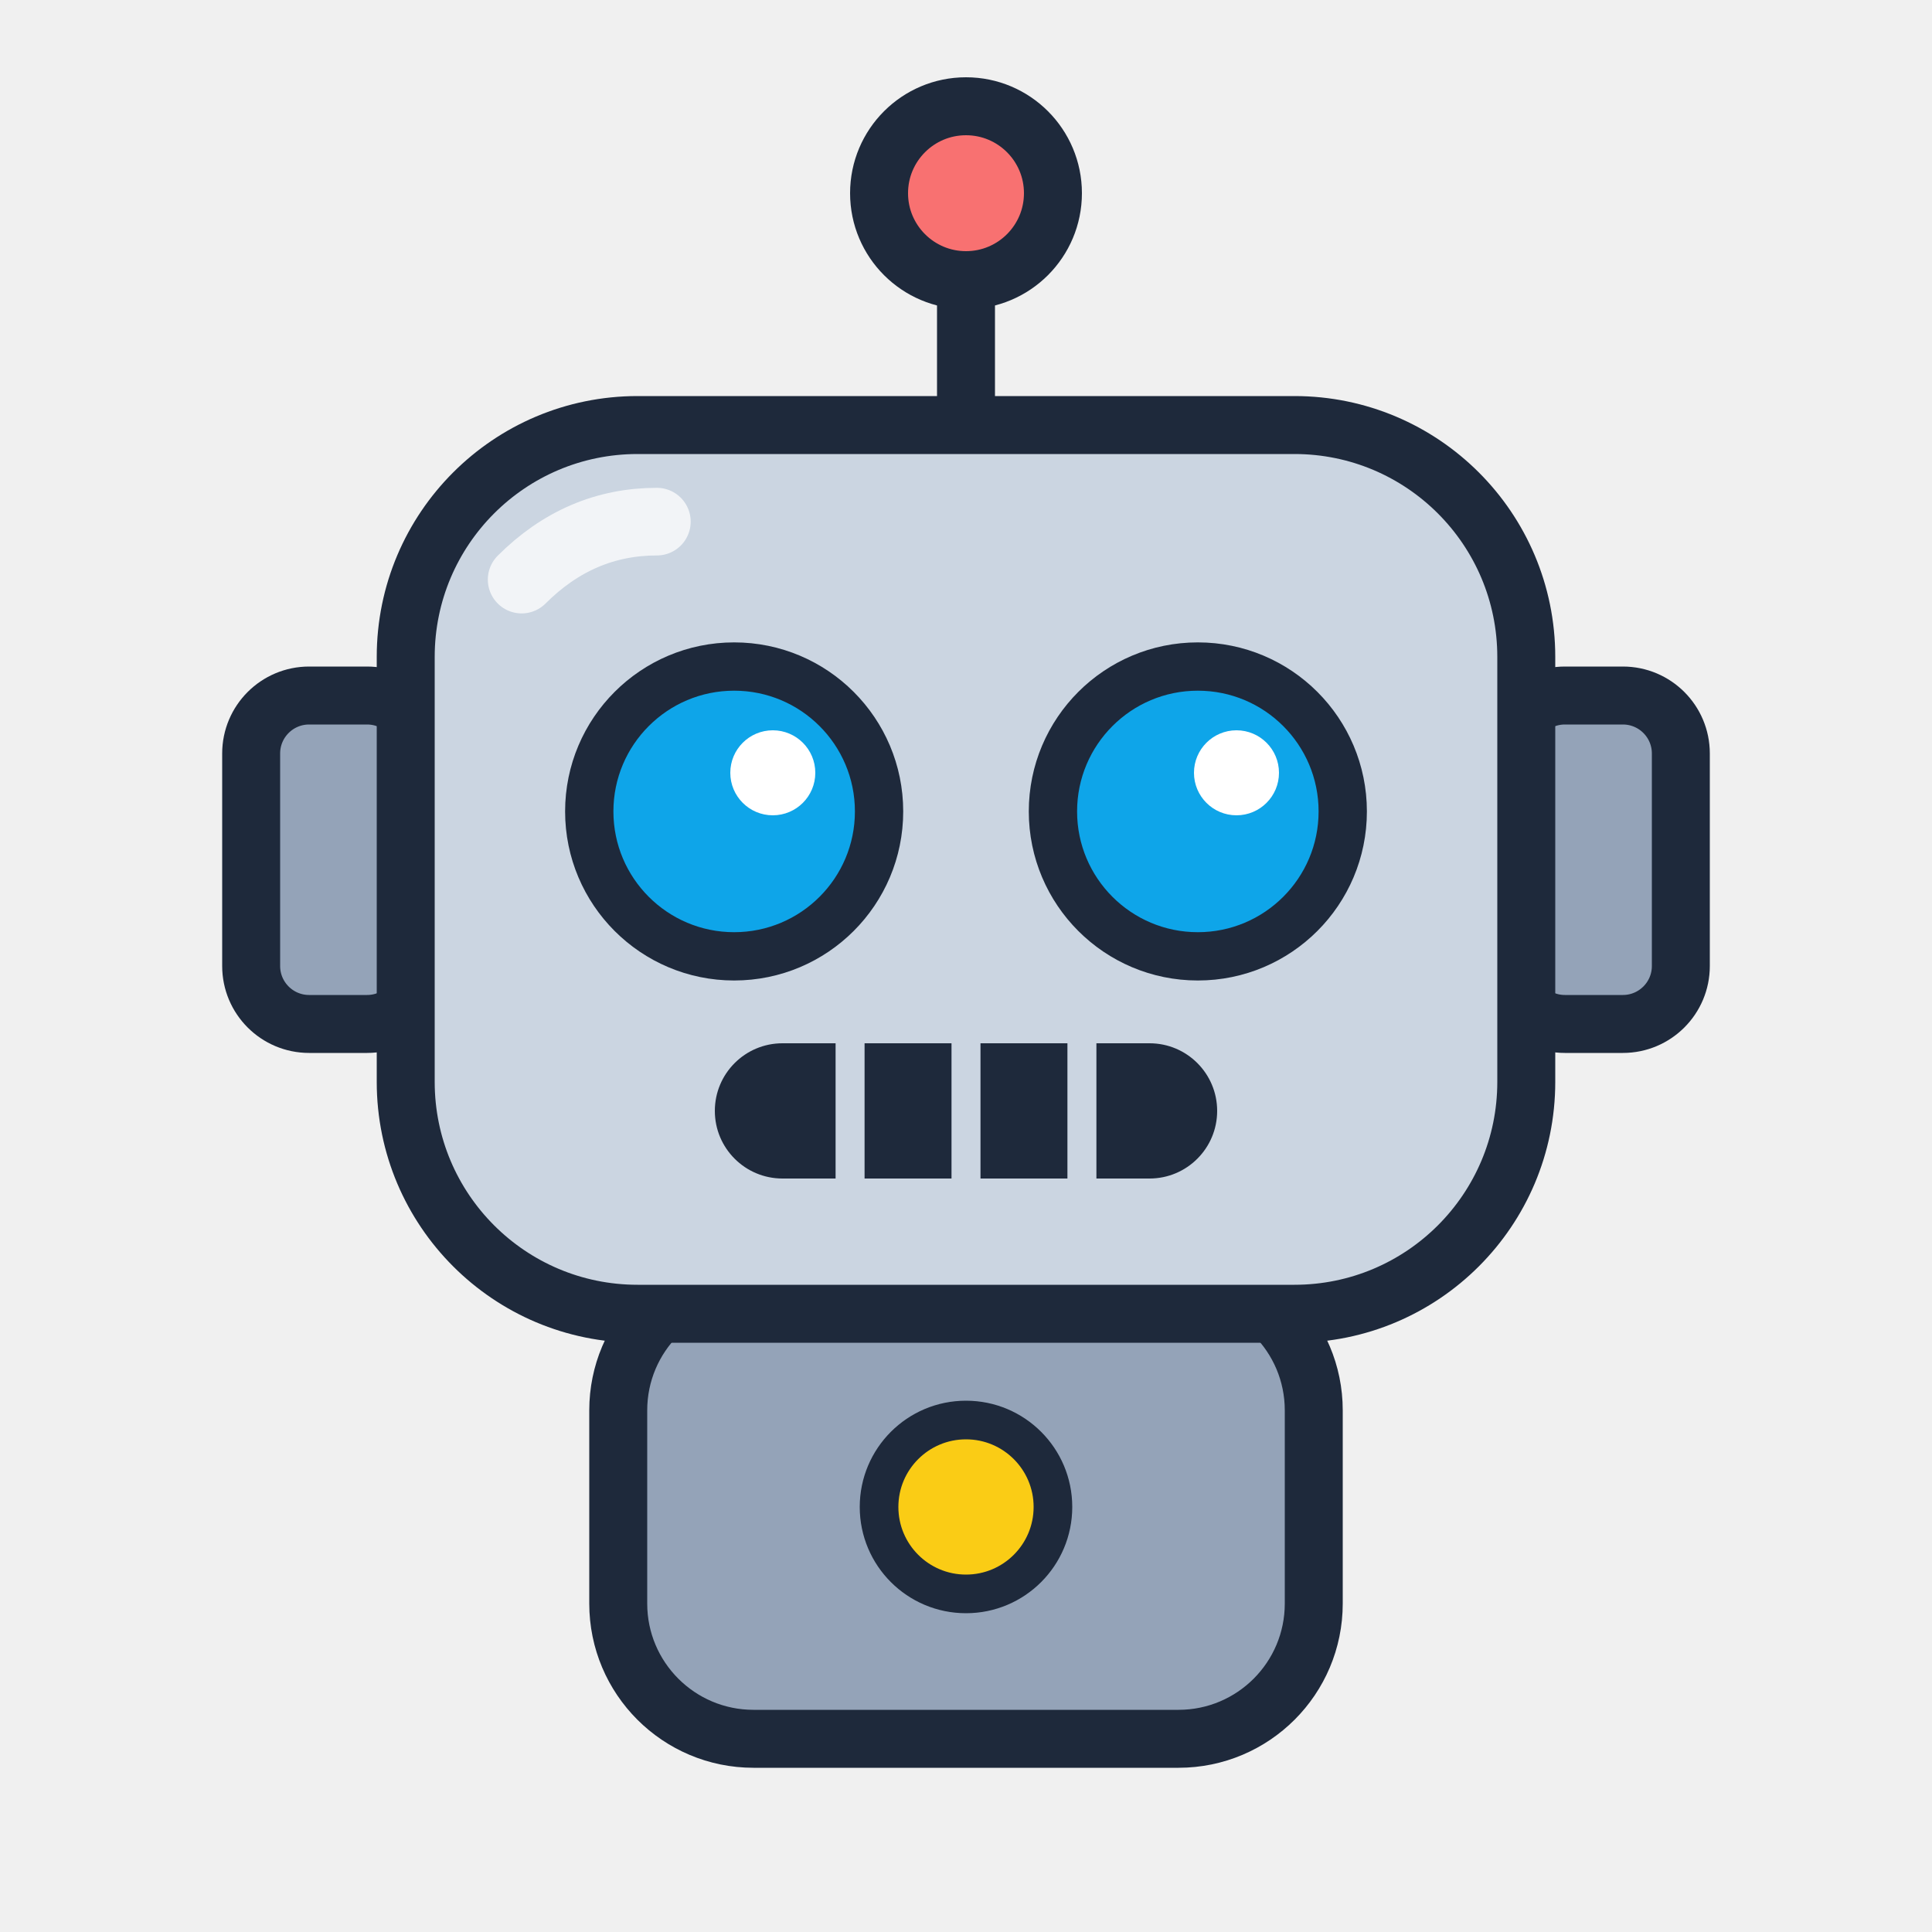
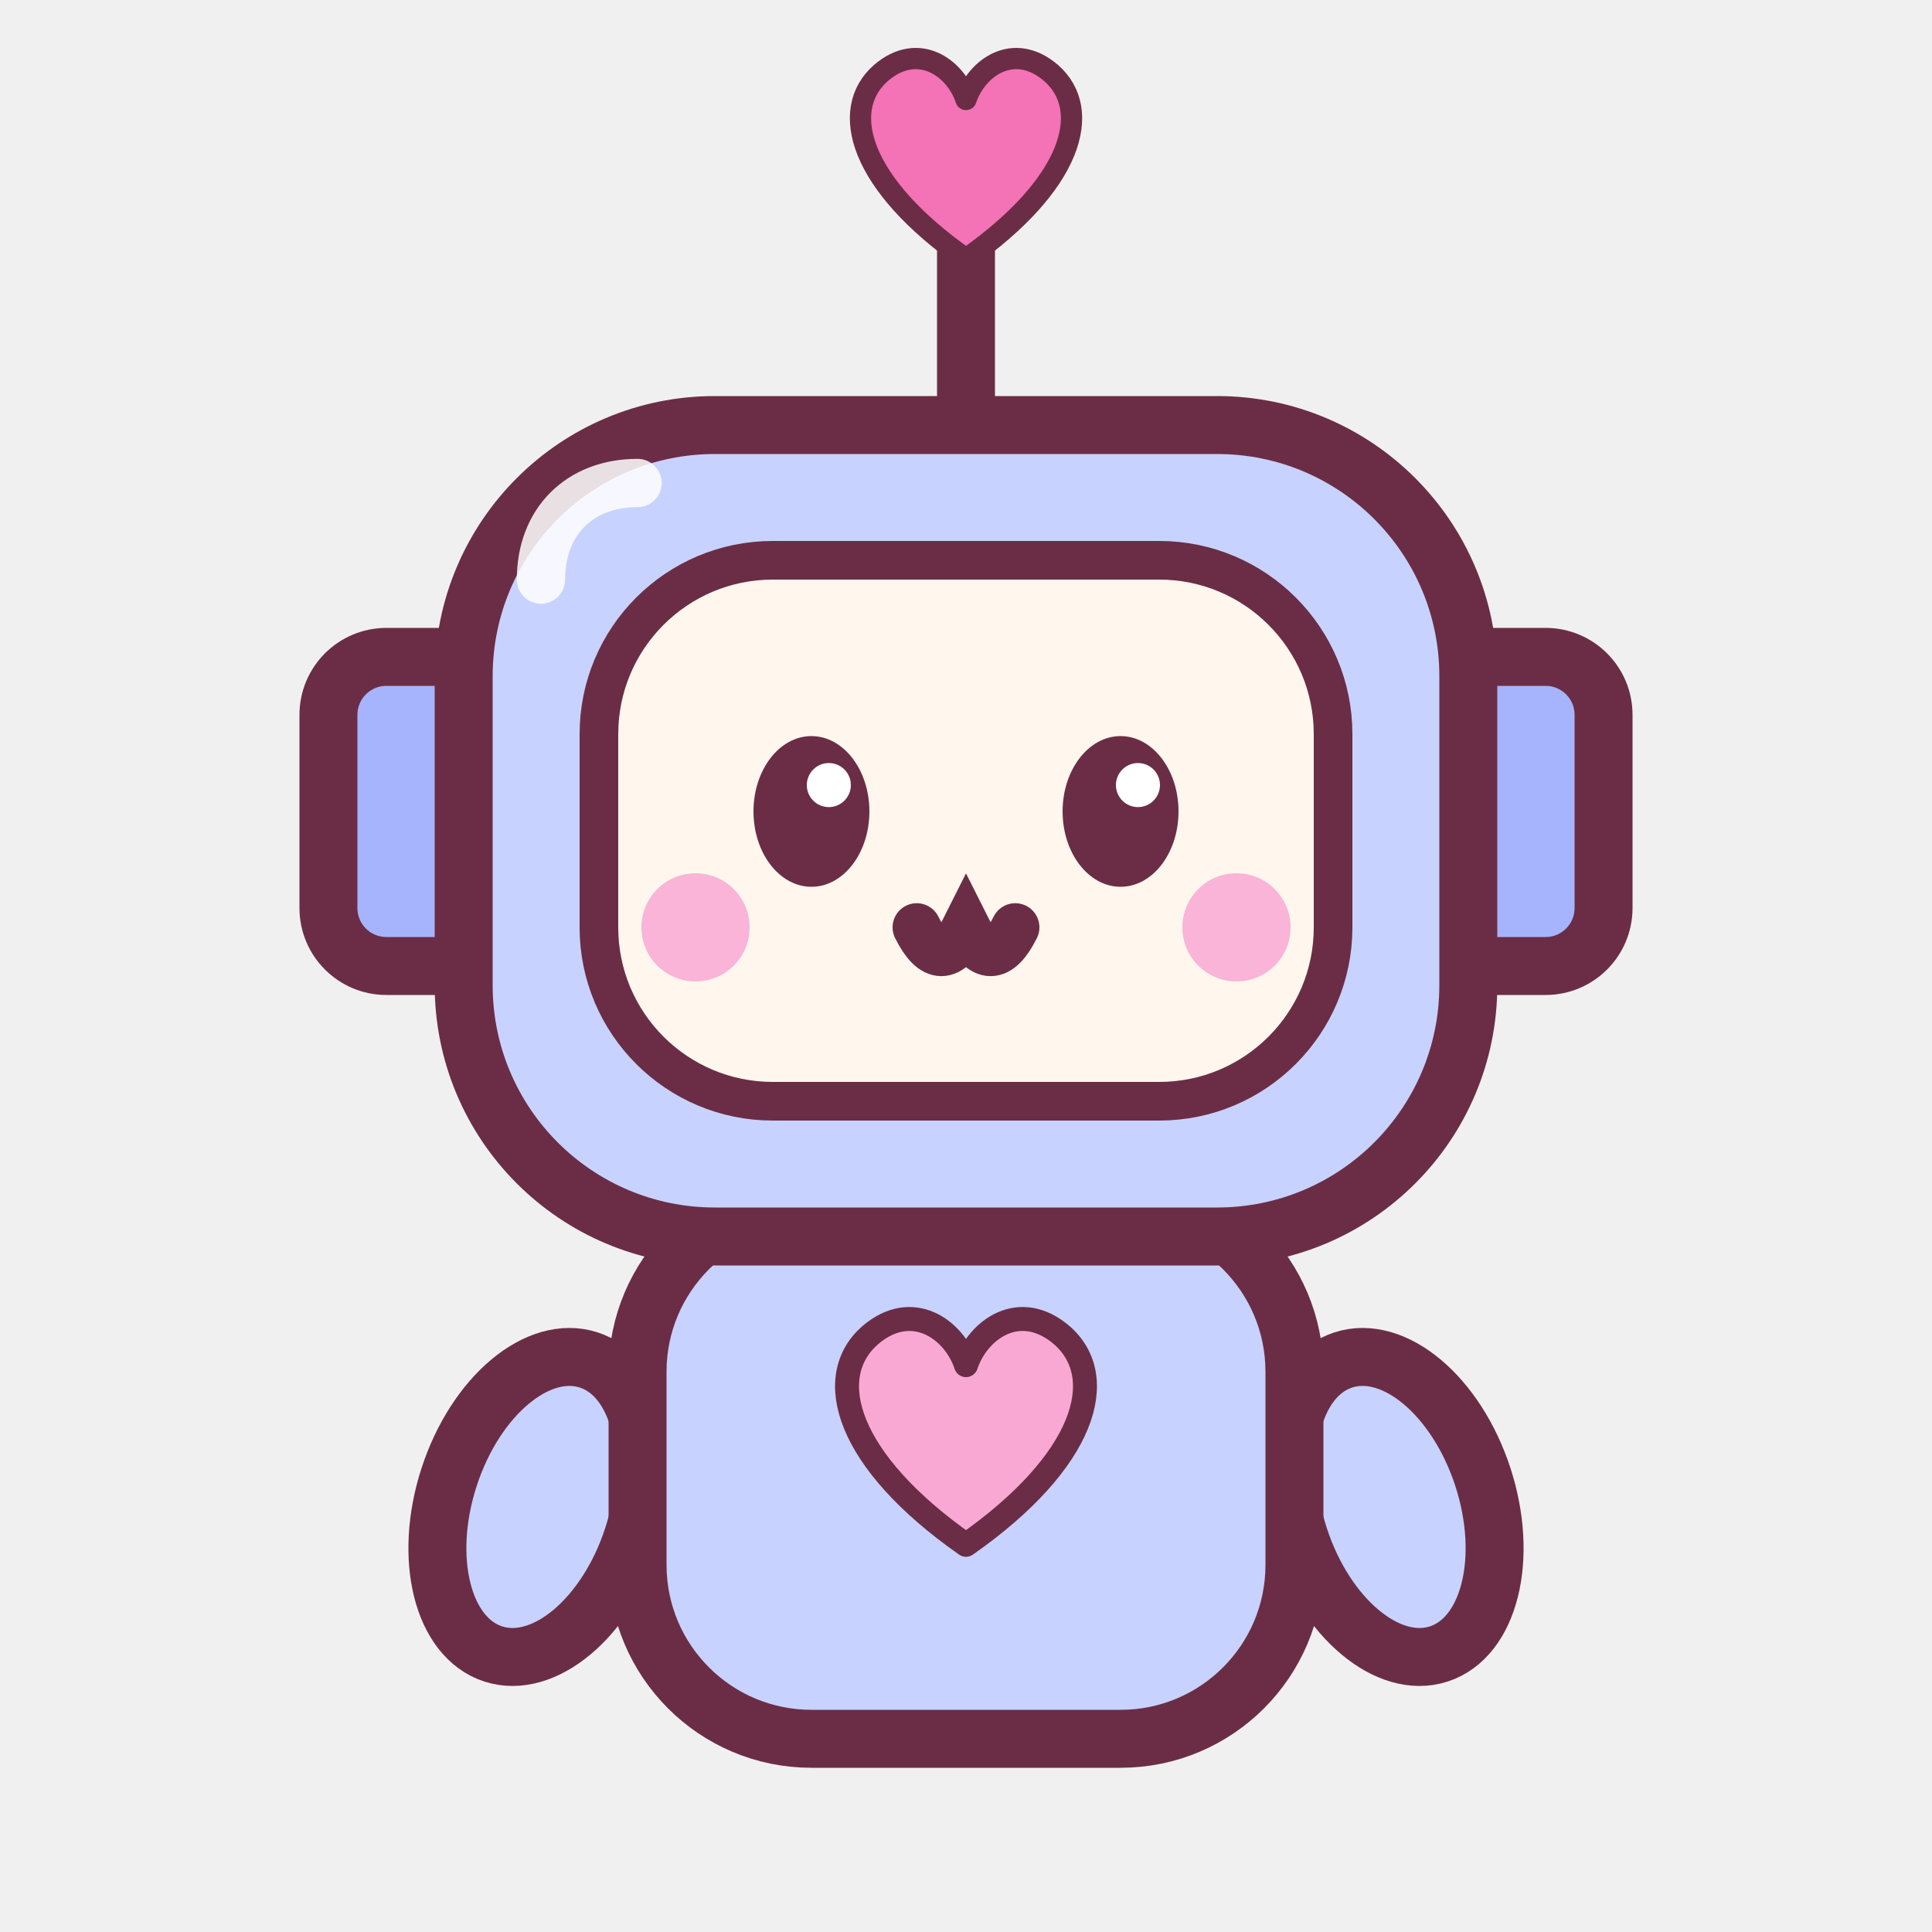
<svg xmlns="http://www.w3.org/2000/svg" viewBox="0 0 100 100">
-   <path d="M50 22 L50 12" stroke="#1e293b" stroke-width="3" />
-   <circle cx="50" cy="10" r="4.5" fill="#f87171" stroke="#1e293b" stroke-width="3" stroke-linejoin="round" stroke-linecap="round" />
-   <g stroke="#1e293b" stroke-width="3" stroke-linejoin="round" stroke-linecap="round" fill="#94a3b8">
-     <rect x="13" y="36" width="9" height="17" rx="3" />
-     <rect x="78" y="36" width="9" height="17" rx="3" />
-     <rect x="32" y="66" width="36" height="24" rx="7" />
+   <path d="M50 22 V12" stroke="#6b2d45" stroke-width="3" stroke-linejoin="round" stroke-linecap="round" />
+   <path transform="translate(50 9) scale(0.55)" d="M0 8 C-10 1 -12 -6 -8 -9.5 C-4.5 -12.5 -1 -10 0 -7 C1 -10 4.5 -12.5 8 -9.5 C12 -6 10 1 0 8 Z" fill="#f472b6" stroke="#6b2d45" stroke-width="2" stroke-linejoin="round" stroke-linecap="round" />
+   <g fill="#a5b4fc" stroke="#6b2d45" stroke-width="3" stroke-linejoin="round" stroke-linecap="round">
+     <rect x="17" y="34" width="9" height="16" rx="3" />
+     <rect x="74" y="34" width="9" height="16" rx="3" />
  </g>
-   <rect x="21" y="22" width="58" height="46" rx="12" fill="#cbd5e1" stroke="#1e293b" stroke-width="3" stroke-linejoin="round" stroke-linecap="round" />
-   <g stroke="#1e293b" stroke-width="2.5" fill="#0ea5e9">
-     <circle cx="38" cy="42" r="7.5" />
-     <circle cx="62" cy="42" r="7.5" />
+   <g fill="#c7d2fe" stroke="#6b2d45" stroke-width="3" stroke-linejoin="round" stroke-linecap="round">
+     <ellipse cx="28" cy="78" rx="5" ry="8" transform="rotate(18 28 78)" />
+     <ellipse cx="72" cy="78" rx="5" ry="8" transform="rotate(-18 72 78)" />
+   </g>
+   <rect x="33" y="62" width="34" height="28" rx="9" fill="#c7d2fe" stroke="#6b2d45" stroke-width="3" stroke-linejoin="round" stroke-linecap="round" />
+   <path transform="translate(50 75) scale(0.62)" d="M0 8 C-10 1 -12 -6 -8 -9.5 C-4.5 -12.5 -1 -10 0 -7 C1 -10 4.5 -12.5 8 -9.5 C12 -6 10 1 0 8 Z" fill="#f9a8d4" stroke="#6b2d45" stroke-width="2" stroke-linejoin="round" stroke-linecap="round" />
+   <rect x="24" y="22" width="52" height="42" rx="13" fill="#c7d2fe" stroke="#6b2d45" stroke-width="3" stroke-linejoin="round" stroke-linecap="round" />
+   <rect x="31" y="29" width="38" height="28" rx="9" fill="#fff7ed" stroke="#6b2d45" stroke-width="2" stroke-linejoin="round" stroke-linecap="round" />
+   <path d="M28 30 C28 27 30 25 33 25" fill="none" stroke="#fff" stroke-width="2.5" stroke-linecap="round" opacity="0.85" />
+   <g fill="#6b2d45">
+     <ellipse cx="42" cy="42" rx="3" ry="3.9" />
+     <ellipse cx="58" cy="42" rx="3" ry="3.9" />
  </g>
  <g fill="#fff">
-     <circle cx="40" cy="40" r="2.2" />
-     <circle cx="64" cy="40" r="2.2" />
+     <circle cx="42.9" cy="40.635" r="1.14" />
+     <circle cx="58.9" cy="40.635" r="1.14" />
  </g>
-   <rect x="37" y="54" width="26" height="7" rx="3.5" fill="#1e293b" />
-   <path d="M44 54 V61 M50 54 V61 M56 54 V61" stroke="#cbd5e1" stroke-width="1.5" />
-   <circle cx="50" cy="78" r="4.5" fill="#facc15" stroke="#1e293b" stroke-width="2" />
-   <path d="M27 30 Q30 27 34 27" fill="none" stroke="#fff" stroke-width="3.5" stroke-linecap="round" opacity="0.75" />
+   <path d="M47.45 48 Q48.725 50.55 50 48 Q51.275 50.55 52.55 48" fill="none" stroke="#6b2d45" stroke-width="2.5" stroke-linecap="round" />
+   <g fill="#f9a8d4" opacity="0.85">
+     <circle cx="36" cy="48" r="2.8" />
+     <circle cx="64" cy="48" r="2.8" />
+   </g>
</svg>
